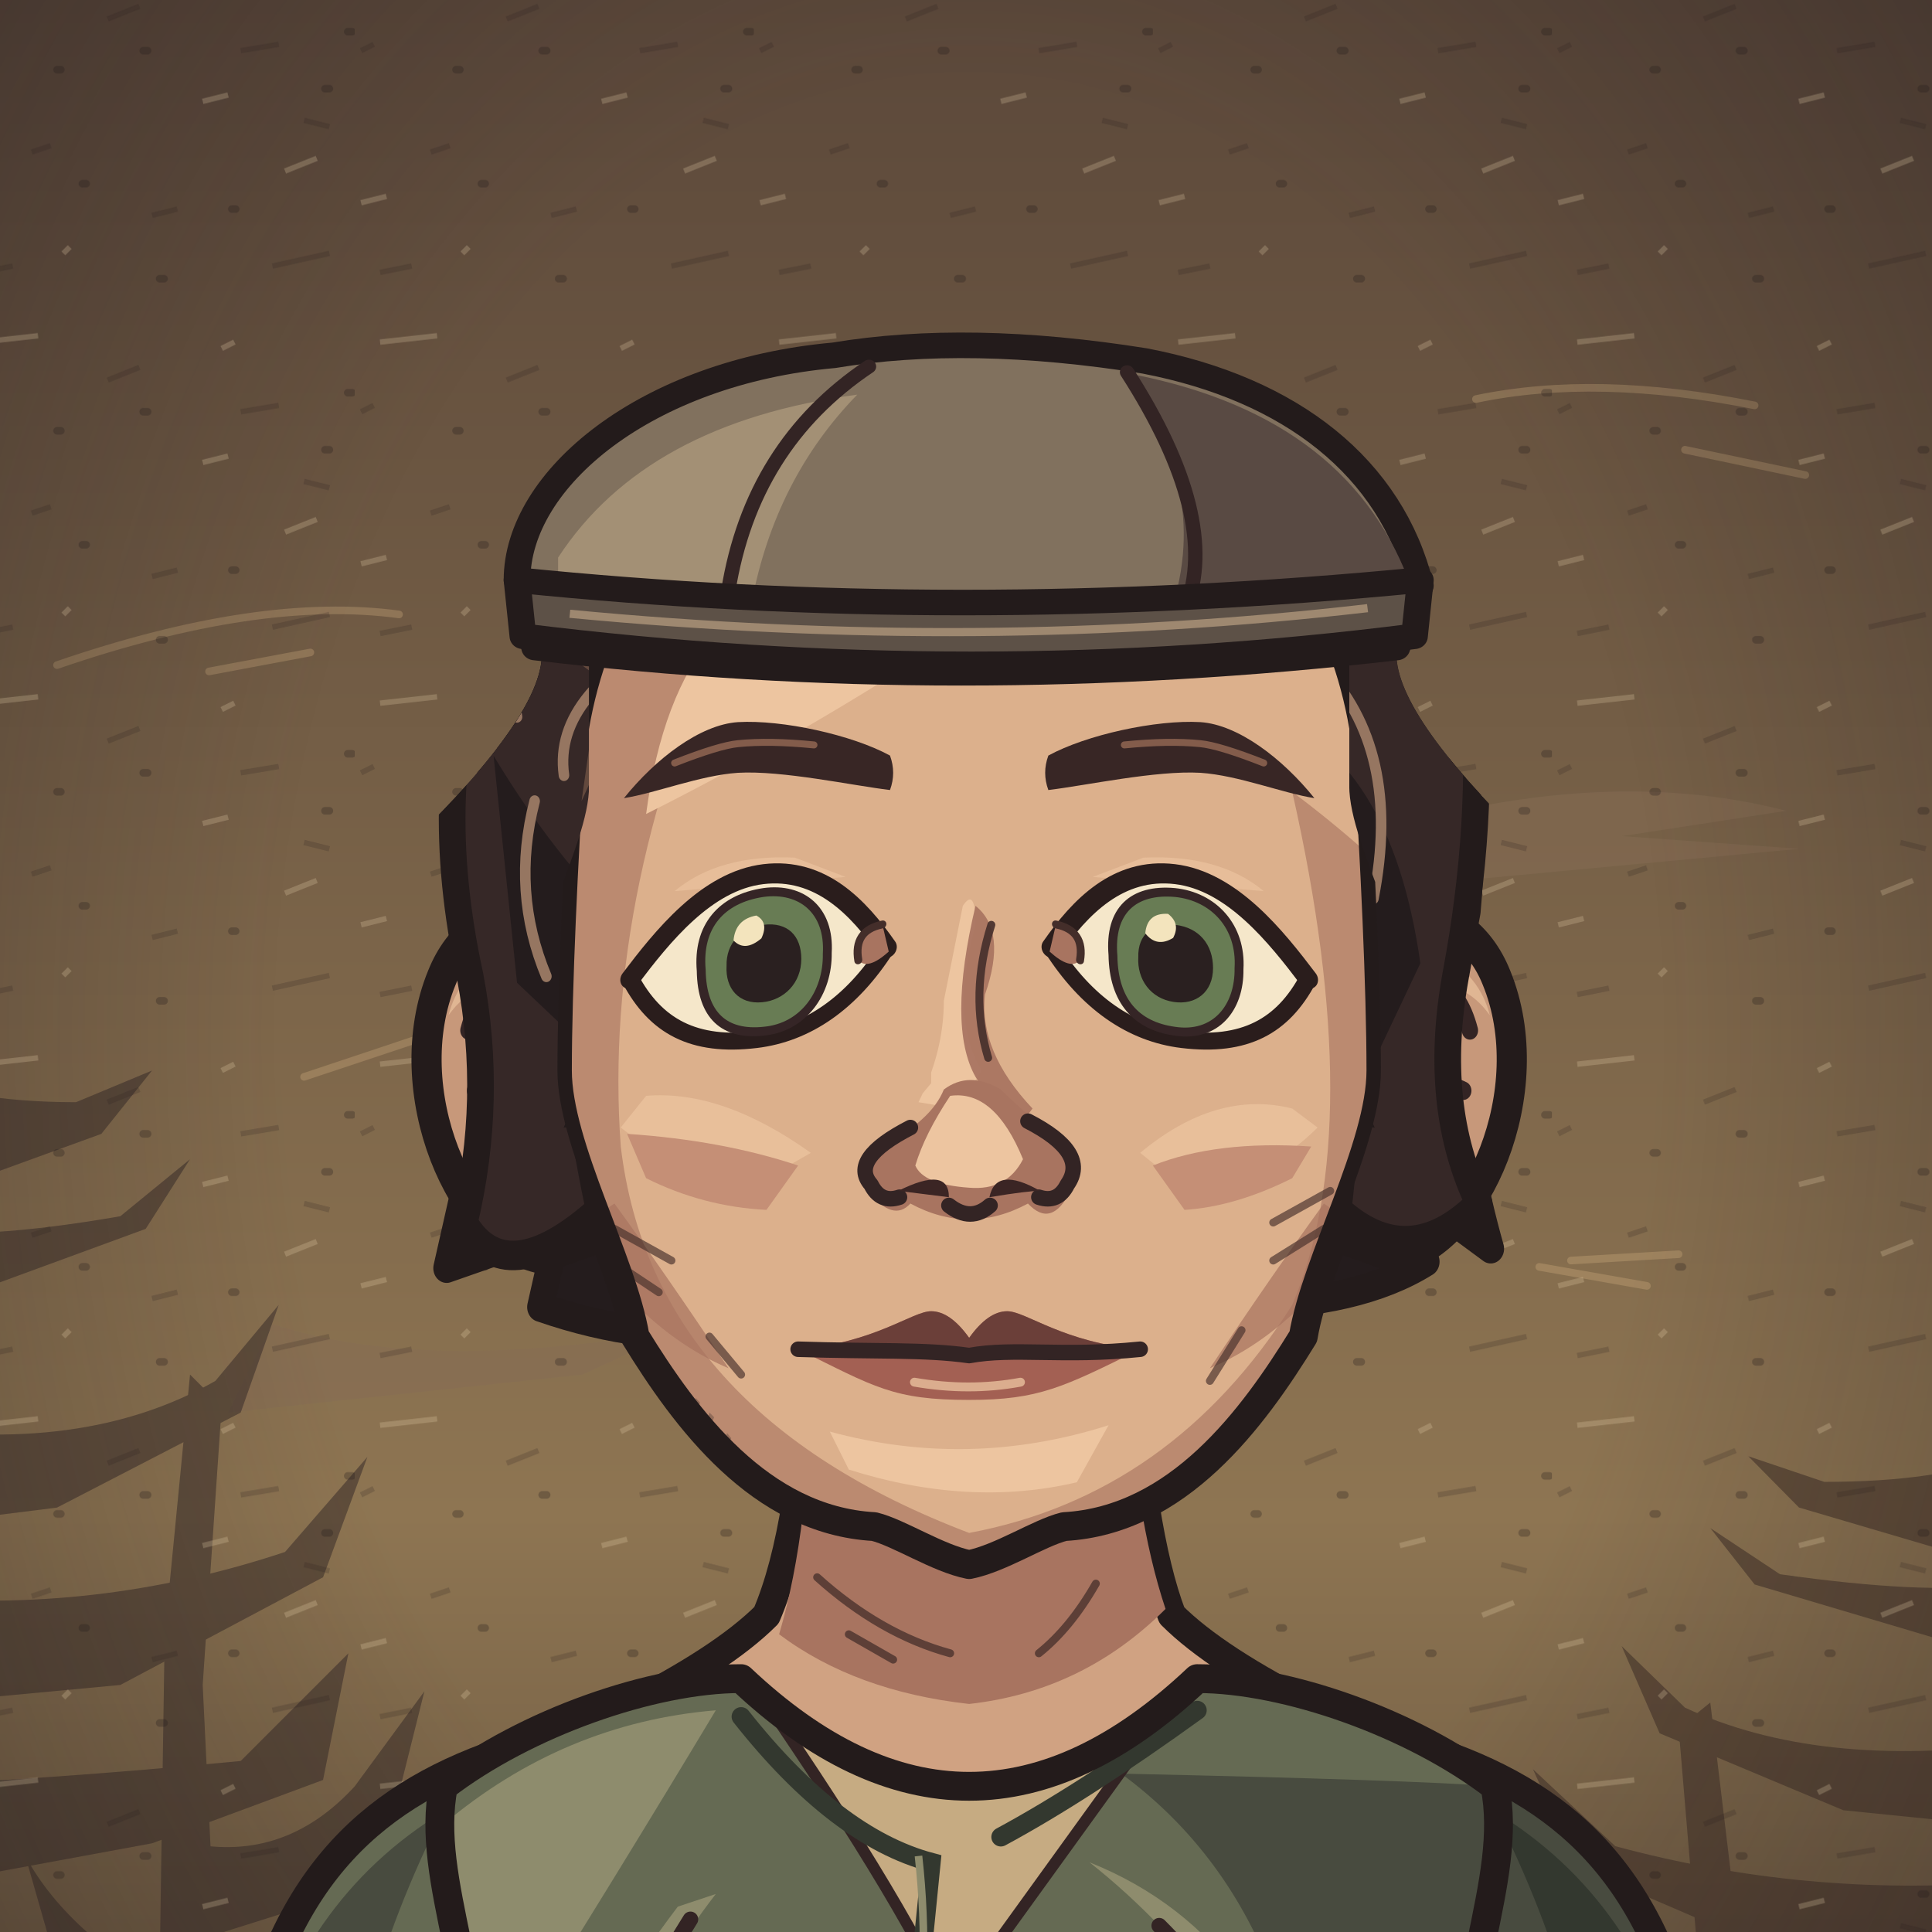
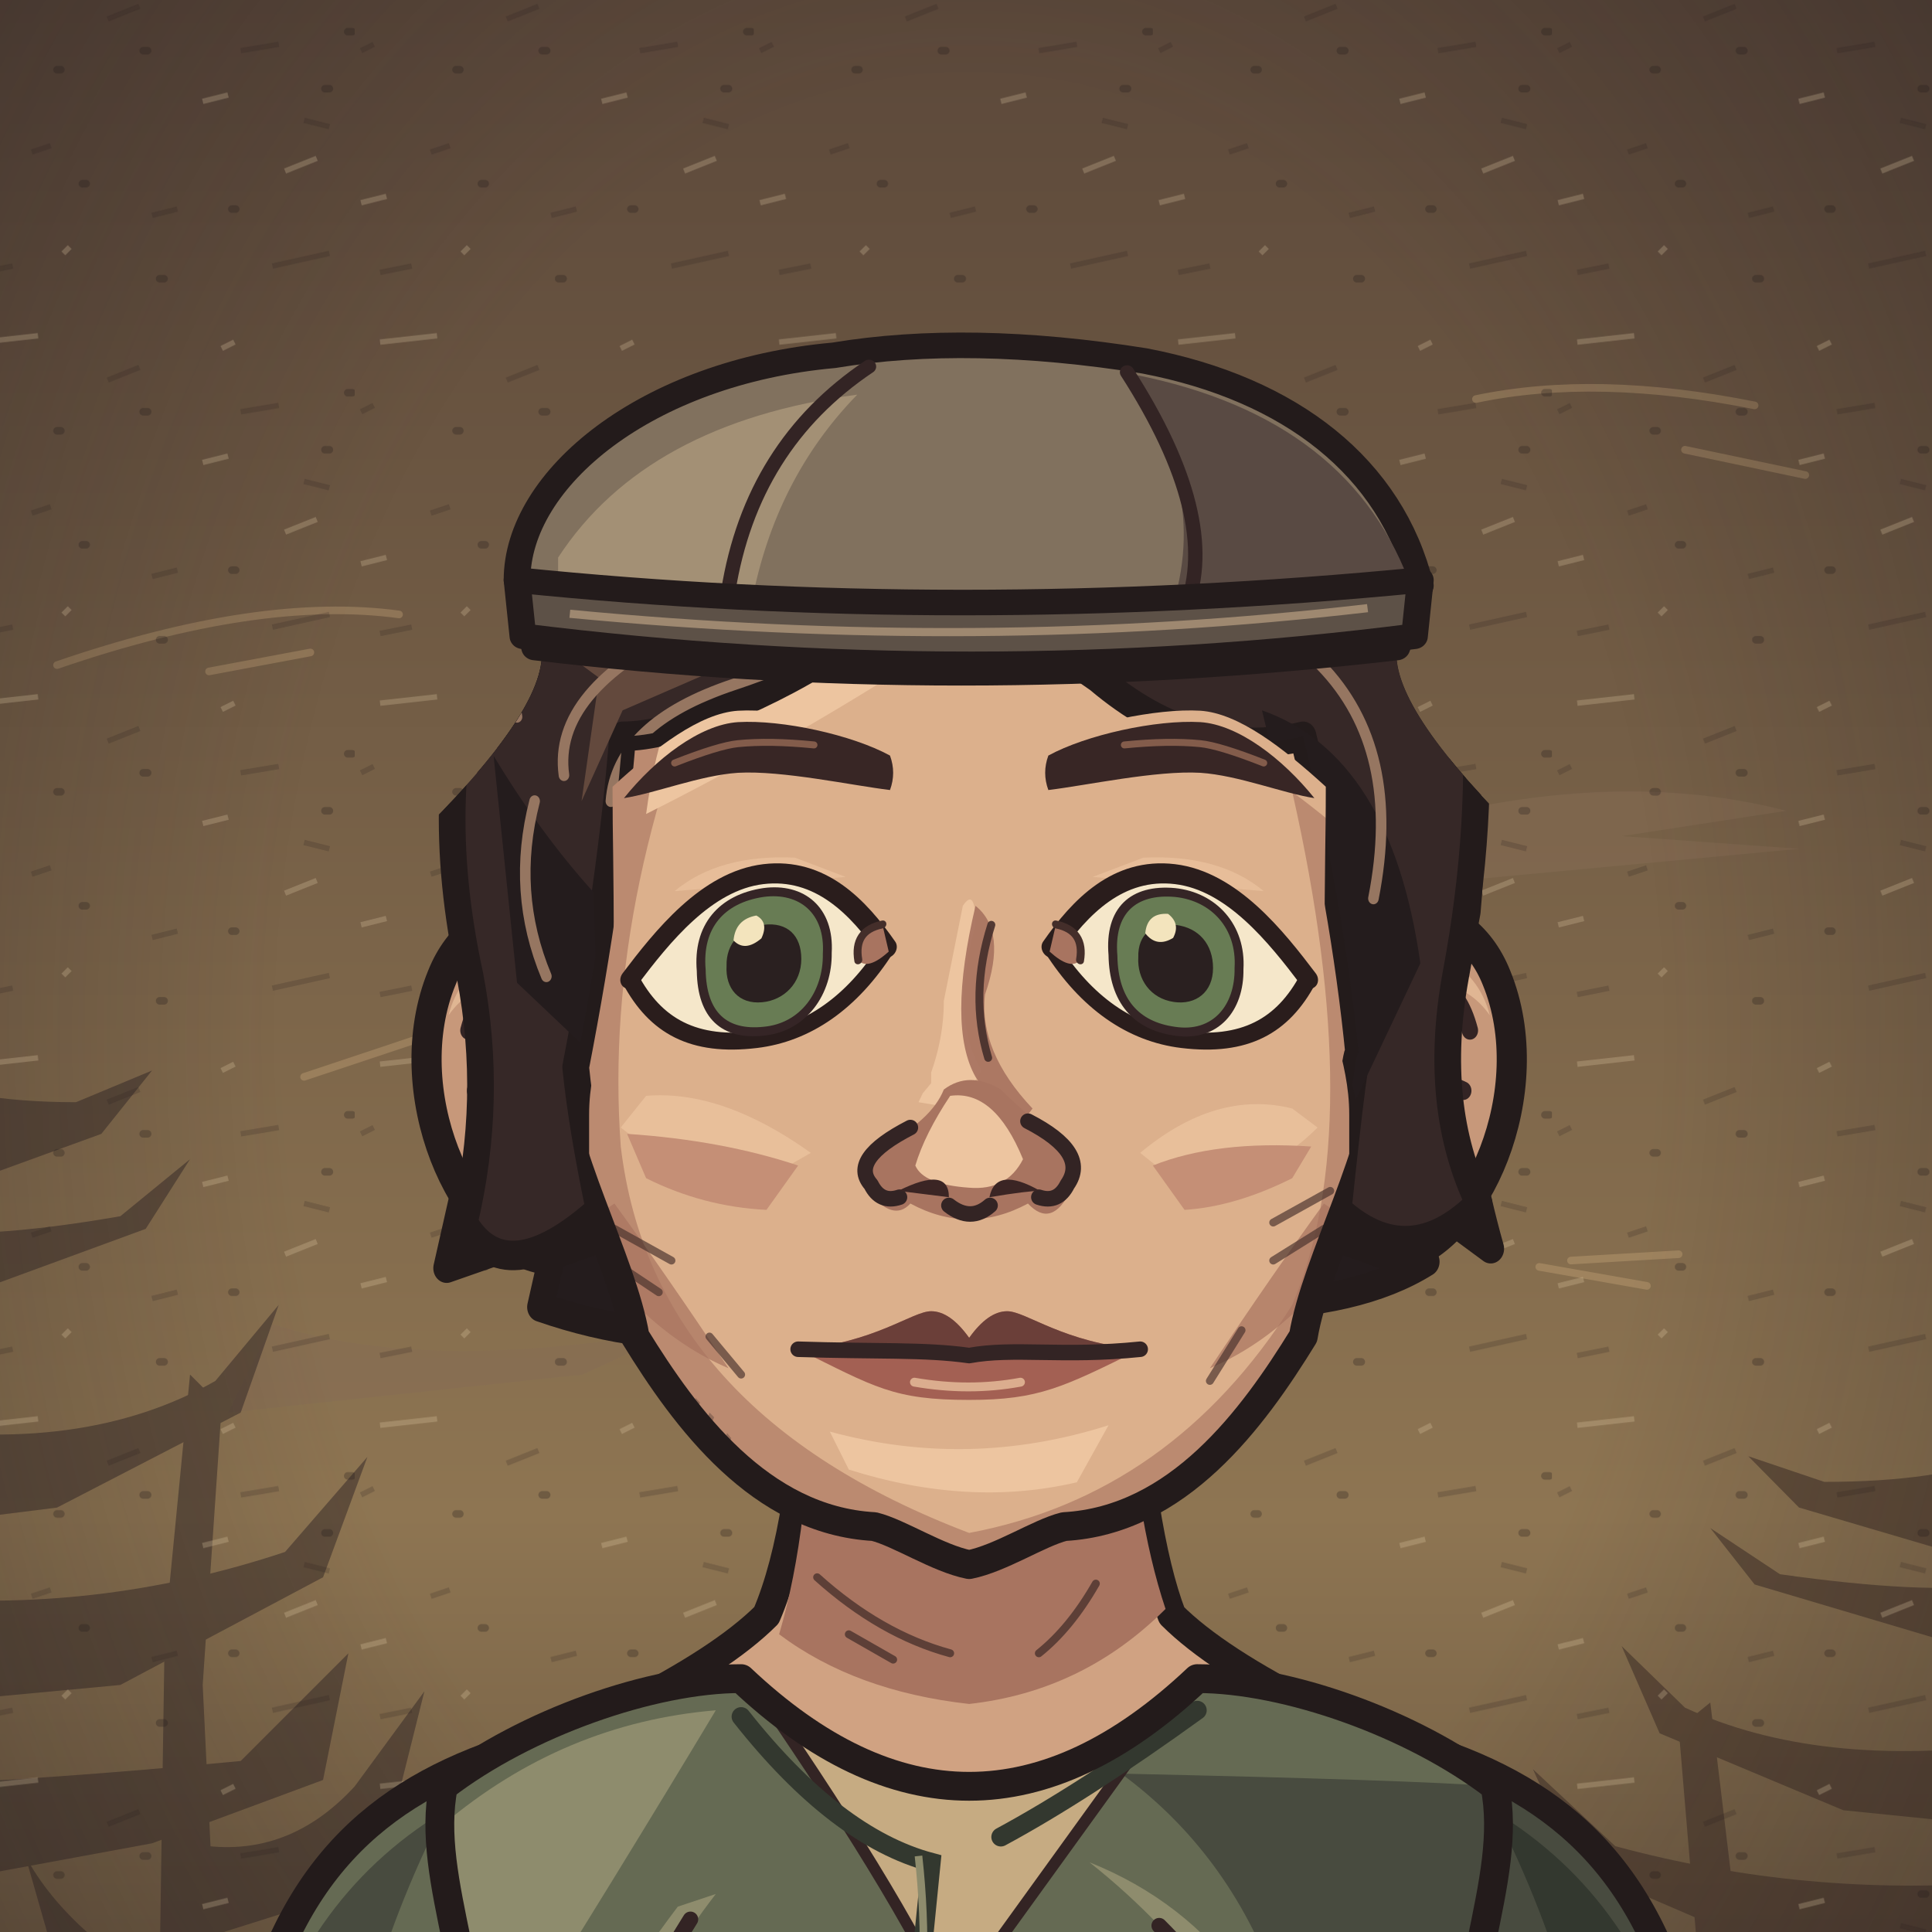
<svg xmlns="http://www.w3.org/2000/svg" xmlns:xlink="http://www.w3.org/1999/xlink" aria-labelledby="title" width="32" height="32" viewBox="7 8 305 305" role="img" data-belt="leather">
  <defs>
    <style>
      .edge {stroke:#231b1b;stroke-width:4.55;stroke-linecap:round;stroke-linejoin:round}
      .seam {fill:none;stroke:#332424;stroke-width:2.45;stroke-linecap:round;stroke-linejoin:round}
      .etch {fill:none;stroke:#442e2a;stroke-width:1.25;stroke-linecap:round}
      .hair-line {fill:none;stroke:#967661;stroke-width:1.45;stroke-linecap:round}
      .white {fill:#f5e7ca;stroke:#2a1d1c;stroke-width:2.65;stroke-linejoin:round}
      .label {fill:#efdfc1;font:600 20px Georgia,serif}
      .muted {fill:#b8aa96;font:13px 'Segoe UI',sans-serif}
      .section {fill:#dcbb8e;font:600 14px 'Segoe UI',sans-serif}
    </style>
    <linearGradient id="umber" x2="0" y2="1" gradientUnits="objectBoundingBox">
      <stop stop-color="#594639" />
      <stop offset=".56" stop-color="#8e7552" />
      <stop offset="1" stop-color="#3c3029" />
    </linearGradient>
    <linearGradient id="ash" x2="0" y2="1" gradientUnits="objectBoundingBox">
      <stop stop-color="#3b423d" />
      <stop offset=".56" stop-color="#7a7d67" />
      <stop offset="1" stop-color="#242b28" />
    </linearGradient>
    <linearGradient id="rose" x2="0" y2="1" gradientUnits="objectBoundingBox">
      <stop stop-color="#51404a" />
      <stop offset=".56" stop-color="#8a6972" />
      <stop offset="1" stop-color="#372c33" />
    </linearGradient>
    <pattern id="paper-grain" width="63" height="57" patternUnits="userSpaceOnUse">
      <path d="M1 16l2-1m21-4 5-2m16 7 6-1M12 32l3-1m16 11 4-1m20-14 4 1M4 51l5-1m41 0 9-2" fill="none" stroke="#231a1b" stroke-width=".85" opacity=".19" />
      <path d="M4 5l9-1m29 2 2-1M1 40l4-1m12 9 1-1m21-23 4-1m9 12 5-2" fill="none" stroke="#f0dbb5" stroke-width=".85" opacity=".23" />
      <path d="M16 19h.6m13-3h.7m28 6h.7m-39 15h.6m23 4h.6m-12 11h.7m29-39h.7" fill="none" stroke="#21191a" stroke-width="1.2" opacity=".28" stroke-linecap="round" />
    </pattern>
    <pattern id="ink-lines" width="7" height="9" patternUnits="userSpaceOnUse" patternTransform="rotate(28)">
      <path d="M1 -2V10m2.8-8 .6 6m1.9-1v5" stroke="#271d1d" stroke-width=".95" fill="none" opacity=".65" />
    </pattern>
    <radialGradient id="vignette" cx=".5" cy=".39" r=".72">
      <stop offset=".47" stop-color="#20191c" stop-opacity="0" />
      <stop offset="1" stop-color="#20191c" stop-opacity=".48" />
    </radialGradient>
    <g id="firs" fill="currentColor">
      <path d="M10 439Q15 379 12 300L9 220 15 146 15 54 19 80 21 147 28 230 25 326 29 439Z" />
      <path d="M17 169Q27 174 45 174L57 169 49 179 27 187 17 185                M18 194Q29 196 52 192L63 183 56 194 26 205 16 207                M15 225Q46 230 67 218L77 206 71 223 42 238 18 241                M17 252Q48 255 78 245L91 230 84 249 52 266 20 269                M14 282Q40 281 71 278L88 261 84 281 57 291 19 298                M19 312Q43 316 69 310L88 299 84 310 58 322 22 325" />
      <path d="M6 312 0 315V284L11 285M0 266 13 270V250L0 249M0 220 15 221 15 206 0 202                M0 180 16 181V167L0 165M0 141 15 150V138L0 133M0 112 17 127V118L0 104" />
      <path d="M64 440Q55 380 58 324L59 258 63 217 68 222 65 266 68 328 76 440Z                M63 291Q78 294 89 282L100 267 96 283 81 301 62 307                M63 323Q80 323 106 304L98 321 68 339                M63 316Q44 306 37 293L41 307 64 329Z" />
    </g>
    <g id="brambles" fill="none" stroke="currentColor" stroke-linecap="round" stroke-linejoin="round">
      <path stroke-width="3.8" d="M9 440Q13 401 21 380T26 333m-8 57Q39 375 43 352m-28 46Q6 377 0 376M41 440Q41 402 63 385m-20 44q26-6 39-30" />
      <path stroke-width="2" d="M23 364l14-13m-12 4-7-15m20 29 17-4m-15-1 1-11m13 49 2-17m2 14 18-5m-34 32q-12-10-17-10" />
    </g>
    <g id="night-scratches" fill="none" stroke="currentColor" stroke-width="1.2" stroke-linecap="round">
      <path d="M16 113q32-11 54-8m-30 9 16-3m184-40q19-4 44 1m-11 7 19 4                M24 335q33-3 68-16m-44 16 26-4m164-9q31 5 60-3m-39 8 38-3                M27 391q22-6 52-5m168 14q28-8 57-8m-40 11 24-4                M55 178l18-6m177 36 17 3m-12-4 17-1" />
    </g>
    <g id="shirt-setting">
      <rect width="320" height="440" fill="url(#umber)" />
      <path d="M50 217q24 8 64 1l-15 7-56 6m176-90q39-13 70-5l-26 4 28 2-64 6" fill="#856c54" opacity=".5" />
      <use xlink:href="#firs" style="color:#342827" opacity=".52" transform="translate(-26 8)" />
      <use xlink:href="#firs" style="color:#413128" opacity=".58" transform="translate(340 101) scale(-1 .81)" />
      <use xlink:href="#night-scratches" style="color:#dfbb87" opacity=".28" />
      <use xlink:href="#brambles" style="color:#291f22" opacity=".71" />
      <rect width="320" height="440" fill="url(#vignette)" />
      <rect width="320" height="440" fill="url(#paper-grain)" />
    </g>
    <g id="armor-setting">
      <rect width="320" height="440" fill="url(#ash)" />
      <path d="M42 173q49-4 68 3l-43 6 25 3-49 4m151 35q47 10 104-6l-26 14-62 8Z" fill="#707764" opacity=".48" />
      <use xlink:href="#firs" style="color:#27312c" opacity=".64" transform="translate(-36 30)" />
      <use xlink:href="#firs" style="color:#303833" opacity=".75" transform="translate(324 45) scale(-.86 1.03)" />
      <use xlink:href="#brambles" style="color:#252a27" opacity=".62" transform="translate(319 10) scale(-1 1)" />
      <use xlink:href="#night-scratches" style="color:#d8d8a9" opacity=".28" transform="translate(-2 21)" />
      <rect width="320" height="440" fill="url(#vignette)" />
      <rect width="320" height="440" fill="url(#paper-grain)" />
    </g>
    <g id="woman-setting">
      <rect width="320" height="440" fill="url(#rose)" />
      <path d="M44 235q40-4 76-1l-20 6-36 2 19 3-44 5m183-50q35 3 60-3l-24 9-31 2" fill="#775d65" opacity=".6" />
      <use xlink:href="#firs" style="color:#3b2b34" opacity=".58" transform="translate(-20 84) scale(.86 .91)" />
      <use xlink:href="#firs" style="color:#3d2e39" opacity=".68" transform="translate(327 54) scale(-.85 .98)" />
      <path d="M300 440q-2-82-6-173l-9-103 7-35 12 42 9 98 7 171Z                M294 195q-10-18-25-24l-15-1 13-4 11 2 18 15                M285 162q-13-22-34-27l-7 4 7-11 17 4 20 17                M303 242q-18-23-36-27l-13 3 15-9 11 2 21 15" fill="#3a2b33" opacity=".64" />
      <use xlink:href="#brambles" style="color:#2d2229" opacity=".8" transform="translate(12 6)" />
      <use xlink:href="#night-scratches" style="color:#e1b8a8" opacity=".28" transform="translate(0 7)" />
      <rect width="320" height="440" fill="url(#vignette)" />
      <rect width="320" height="440" fill="url(#paper-grain)" />
    </g>
    <pattern id="mail-rings" width="14" height="13" patternUnits="userSpaceOnUse" patternTransform="rotate(-7)">
      <path d="M-1 2q3-3 6 0 1 3-2 5Q0 8-1 5M6 2q3-3 6 0 1 3-2 5Q7 8 6 5M3 8q3-3 6 0 1 3-2 5-3 1-4-2M10 8q3-3 6 0" fill="none" stroke="#2d2c28" stroke-width="1.6" stroke-linecap="round" />
      <path d="M-.5 4q1.5-2 3-1m5 1q1.4-2 3-1M4 10q1.5-2 3-1m4 1q1.4-2 3-1" fill="none" stroke="#9a9b87" stroke-width="1.12" opacity=".78" stroke-linecap="round" />
    </pattern>
    <pattern id="armor-plates" width="47" height="24" patternUnits="userSpaceOnUse" patternTransform="translate(4 4) rotate(2)">
      <path d="M1 0l21 .7 1 18-3 3-17-1-1-4Zm24 1 19-1 2 15-3 7-19-2Z" fill="#85867a" stroke="#352e2a" stroke-width="1.75" stroke-linejoin="round" />
      <path d="M2 2l18 .2-.2 4L5 7 4 17Zm24 0 16-1 1 4-14 2-3 10Z" fill="#a9a58d" />
      <path d="M19 4l4 14-3 3-16-1 13-4Zm22 2 4 10-2 5-17-1 13-4Z" fill="#62655f" />
      <path d="M7 7l1-.5m6 12 3-2m16-7 5-1m-7 5 4-2" fill="none" stroke="#d0c0a0" stroke-width=".9" opacity=".76" />
      <path d="M6 12q2-2 2.7 1-1 2.2-2.7.5Zm12 1q1.8-2 2.4.6-1 2.6-2.5.8Zm11 1q1-2.2 2.8-1-.2 2.9-2.8 2.1Zm12-2q2.2-1.4 2.3.8-1 2.3-2.3.5Z" fill="#3c342d" />
    </pattern>
    <clipPath id="portrait-frame">
      <rect width="320" height="440" />
    </clipPath>
    <clipPath id="headgear-hair-back-reveal">
      <path d="M92.368 109.5H227.632Q225.632 118.5 245.632 138.5L320 215V440H0V215L74.368 138.5Q94.368 118.5 92.368 109.5Z" />
    </clipPath>
    <clipPath id="wardrobe-torso-mask">
      <path d="M124 273 C110 273 90 280 77 290 C74 305 84 322 82 346 C80 370 91 386 90 400 C89 415 81 431 76 445 H244 C239 431 231 415 230 400 C229 386 240 370 238 346 C236 322 246 305 243 290 C230 280 210 273 196 273 Q160 307 124 273Z" />
    </clipPath>
    <clipPath id="wardrobe-sleeve-mask">
      <path d="M88 284 C66 291 52 304 46 332 C36 362 35 415 48 445 H87 Q111 406 106 336Z" />
    </clipPath>
    <clipPath id="face-shape-clip">
      <path d="M 160 73 C 191 73 219 90 223 128 C 224 143 225 164 225 177 C 225 189 214.75 207 212.75 219 C 204.75 232 193 248 175 249 C 171 250 165 254 160 255 C 155 254 149 250 145 249 C 127 248 115.25 232 107.25 219 C 105.25 207 95 189 95 177 C 95 164 96 143 97 128 C 101 90 129 73 160 73 Z" />
    </clipPath>
    <clipPath id="face-features-eye-left">
      <path d="M-21 0 C-16 -6 -9 -14 0 -14 C9 -14 15 -7 19.5 0 C14 8 7 12 -1 12 C-11 12 -17 8 -21 0Z" />
    </clipPath>
    <clipPath id="face-features-eye-right">
      <path d="M-21 0 C-16 -6 -9 -14 0 -14 C9 -14 15 -7 19.5 0 C14 8 7 12 -1 12 C-11 12 -17 8 -21 0Z" />
    </clipPath>
    <clipPath id="face-features-nose-bridge">
      <path d="M154 144H167V179L172 185V187H149V185L154 179Z" />
    </clipPath>
    <clipPath id="headgear-hair-front-reveal">
      <path d="M92.368 109.5H227.632Q225.632 118.5 245.632 138.5L320 215V440H0V215L74.368 138.5Q94.368 118.5 92.368 109.5Z" />
    </clipPath>
-     <clipPath id="headgear-hair-face">
-       <path d="M25 0H100V164Q100 178 96 186Q160 177 224 186Q220 178 220 164V0H295V337H25Z" />
-     </clipPath>
    <mask id="hair-face-opening" maskUnits="userSpaceOnUse" x="0" y="0" width="320" height="440">
      <rect fill="white" x="0" y="0" width="320" height="440" />
      <g clip-path="url(#face-shape-clip)">
-         <path d="M220 132C220 117 197 107 160 107S100 117 100 132C100 142 89 158 89 176V300H231V176C231 158 220 142 220 132Z" fill="black" />
+         <path d="M103.7 132.2C110.5 125.98 117.5 120.6 123.5 120.2C130.5 119.8 141.5 122.2 149 125.48Q160 133.48 171 125.48C178.5 122.2 189.5 119.8 196.5 120.2C202.5 120.6 209.5 125.98 216.3 132.2C216.3 141.2 216.1 143 216.1 160C216.1 169 220 175 220 184V300H100V184C100 175 103.9 169 103.9 160C103.9 143 103.7 141.2 103.7 132.2Z" fill="black" />
      </g>
    </mask>
    <clipPath id="hair-crown-clip">
      <path d="M97 198q-16 13-23 2 5-19 1-38-7-29 2-52 9-36 38-49 25-14 48-9 28-6 54 12 28 18 29 53 2 21-3 45-4 20 4 35-12 11-24 1Q226 172 226.5 174Q224 151 217 125Q199 129 182 116Q166 106 155 98Q142 112 118 121Q108 125 101 125Q99 148 93 176Q94 185 97 198Z" />
    </clipPath>
  </defs>
  <g clip-path="url(#portrait-frame)">
    <use xlink:href="#shirt-setting" />
    <g id="hair-back">
      <g clip-path="url(#headgear-hair-back-reveal)">
        <g transform="matrix(0.926 0 0 1.024 11.765 -3.765)">
          <path d="M104 96q-25 16-27 45-7 21 0 42l-6 24 19-6-3 12q35 11 69-6 59 12 82-1l-4-12 15 10q-9-29-4-52 4-39-23-58Z" fill="#241c1d" class="edge" />
        </g>
      </g>
    </g>
    <g data-part="neck">
      <g id="face-shape-neck">
        <path d="M 135 219 Q 134 249 128 263 Q 121 270 105 278 L 122 301 198 301 215 278 Q 199 270 192 263 Q 187 250 185 219 Z" fill="#d0a282" class="edge" />
        <path d="M 135 224 185 224 Q 186 247 191 262 Q 178 275 160 277 Q 142 275 130 266 Q 135 249 135 224 Z" fill="#a87460" />
        <path d="M 136 257 q 10 9 21 12 m -16 -3 7 4 m 32 -12 q -4 7 -9 11" class="etch" opacity=".75" />
      </g>
    </g>
    <g id="wardrobe-outfit-nw_nov_svita" data-outfit="nw_nov_svita">
      <path d="M88 284 C66 291 52 304 46 332 C36 362 35 415 48 445 H87 Q111 406 106 336Z" fill="#656a53" class="edge" />
      <g data-part="sleeve-left" clip-path="url(#wardrobe-sleeve-mask)">
        <path d="M47 337 Q54 308 77 294 Q61 326 62 351 L51 373 Q51 421 62 444 H48 Q33 397 47 337Z" fill="#484b3f" />
        <path d="M46 354 Q57 326 66 315 Q57 342 60 359 L43 383Z" fill="url(#ink-lines)" opacity=".44" />
        <path d="M51 376 q10 -11 20 -14 m-18 27 16 -10 M50 414 q4 11 13 21" class="seam" />
        <path d="M52 354 l9 -17 m-9 24 9 -14 m-6 61 10 13" class="etch" />
        <path d="M36 427 Q61 421 84 430 M36 433 Q63 427 86 436" fill="none" stroke="#33382f" stroke-width="1.5" />
      </g>
      <g transform="translate(320 0) scale(-1 1)">
        <path d="M88 284 C66 291 52 304 46 332 C36 362 35 415 48 445 H87 Q111 406 106 336Z" fill="#484b3f" class="edge" />
        <g data-part="sleeve-right" clip-path="url(#wardrobe-sleeve-mask)">
          <path d="M47 337 Q54 308 77 294 Q61 326 62 351 L51 373 Q51 421 62 444 H48 Q33 397 47 337Z" fill="#33382f" />
          <path d="M46 354 Q57 326 66 315 Q57 342 60 359 L43 383Z" fill="url(#ink-lines)" opacity=".44" />
          <path d="M51 376 q10 -11 20 -14 m-18 27 16 -10 M50 414 q4 11 13 21" class="seam" />
          <path d="M52 354 l9 -17 m-9 24 9 -14 m-6 61 10 13" class="etch" />
          <path d="M36 427 Q61 421 84 430 M36 433 Q63 427 86 436" fill="none" stroke="#33382f" stroke-width="1.5" />
        </g>
      </g>
      <path d="M124 273 C110 273 90 280 77 290 C74 305 84 322 82 346 C80 370 91 386 90 400 C89 415 81 431 76 445 H244 C239 431 231 415 230 400 C229 386 240 370 238 346 C236 322 246 305 243 290 C230 280 210 273 196 273 Q160 307 124 273Z" fill="#656a53" />
      <g data-part="torso" clip-path="url(#wardrobe-torso-mask)">
        <path d="M77 296 Q96 280 120 278 Q105 303 85 335Z" fill="#8e8c6d" />
        <path d="M184 288 Q230 289 243 290 L260 444 H217 Q226 405 214 371 Q218 313 184 288Z" fill="#484b3f" />
        <path d="M78 344 Q88 359 84 381 L69 402 L61 359Z" fill="#484b3f" />
        <path d="M207 371 Q223 390 235 386 L234 416 L220 412Z" fill="url(#ink-lines)" opacity=".42" />
        <path d="M120 307 Q103 329 95 361 Q89 342 114 309Z M179 302 Q209 314 216 353 Q203 321 179 302Z" fill="#8e8c6d" />
        <path d="M133 409 Q124 426 123 444 H113 Q119 423 133 409Z M174 412 Q184 426 192 445 H177Z" fill="#8e8c6d" />
        <path d="M116 311 Q101 335 92 360 M190 312 Q207 329 228 367 M150 338 q-3 22 3 42 m11 -31 6 35 M129 421 l-7 24 m60 -28 8 27" class="seam" />
        <path d="M98 369 l-7 16 m12 -12 -6 12 M225 355 l6 19 m-11 -12 5 15 M143 367 l2 14 m65 44 4 13" class="etch" />
        <path d="M124 271 Q160 295 196 271 L157 325 Q149 307 124 271 Z" fill="#c6ab82" stroke="#332424" stroke-width="1.8" stroke-linejoin="round" />
        <path d="M124 279 Q139 298 154 302 L151 332 Q152 359 158 396 Q161 428 154 448 M196 278 Q178 291 165 298" fill="none" stroke="#33382f" stroke-width="3" stroke-linecap="round" />
        <path d="M152 301 Q154 319 151 336 Q151 355 156 386 Q162 418 152 447" fill="none" stroke="#8e8c6d" stroke-width="1.2" />
        <path d="M148 323 Q119 336 113 369 L104 407 Q123 380 129 355 L148 342 Z" fill="#484b3f" opacity=".63" />
        <path d="M145 318 q7 -6 14 -3 l4 3 -4 2z" fill="#b69a71" stroke="#332424" stroke-width="1.8" />
        <path d="M149 318 q4 -3 9 -2" class="etch" />
        <path d="M144 343 q7 -6 14 -3 l4 3 -4 2z" fill="#b69a71" stroke="#332424" stroke-width="1.8" />
        <path d="M148 343 q4 -3 9 -2" class="etch" />
        <path d="M146 368 q7 -6 14 -3 l4 3 -4 2z" fill="#b69a71" stroke="#332424" stroke-width="1.8" />
        <path d="M150 368 q4 -3 9 -2" class="etch" />
      </g>
      <path d="M124 273 C110 273 90 280 77 290 C74 305 84 322 82 346 C80 370 91 386 90 400 C89 415 81 431 76 445 H244 C239 431 231 415 230 400 C229 386 240 370 238 346 C236 322 246 305 243 290 C230 280 210 273 196 273 Q160 307 124 273Z" fill="none" class="edge" />
    </g>
    <g data-part="waist-accessories">
      <g data-part="belt" data-style="leather" clip-path="url(#wardrobe-torso-mask)" data-material-slot="belt">
        <path d="M82 398Q160 412 238 398" fill="none" stroke="#382721" stroke-width="13.1" stroke-linecap="round" stroke-linejoin="round" data-material-surface="fixed" />
        <path d="M82 398Q160 412 238 398" fill="none" stroke="#79523b" stroke-width="10.1" stroke-linecap="round" stroke-linejoin="round" data-material-surface="base" />
        <path d="M84 395.2Q160 409.2 236 395.2" fill="none" stroke="#a37955" stroke-width="1.65" stroke-linecap="round" stroke-linejoin="round" data-material-surface="light" />
        <path d="M83 401.3Q160 415.3 237 401.3" fill="none" stroke="#5e3c2e" stroke-width="1.15" stroke-linecap="round" stroke-linejoin="round" data-material-surface="shade" />
        <path d="M160 400Q174 400 183 399l5 4-5 5-23 2Z" fill="#966746" stroke="#382721" stroke-width="1.25" stroke-linecap="round" stroke-linejoin="round" data-material-surface="base" />
        <path d="M167 402l15-1" fill="none" stroke="#ba8c61" stroke-width="1.05" stroke-linecap="round" stroke-linejoin="round" data-material-surface="light" />
        <ellipse cx="170" cy="405" rx="0.85" ry="1.05" fill="#382721" data-material-surface="fixed" />
        <ellipse cx="175" cy="404.8" rx="0.85" ry="1.05" fill="#382721" data-material-surface="fixed" />
        <ellipse cx="180" cy="404.5" rx="0.85" ry="1.05" fill="#382721" data-material-surface="fixed" />
        <g transform="translate(156 405) scale(1)">
          <path d="M-7 -5Q-1 -6 4 -5Q9 -2 7 3Q4 7 -7 6Z" fill="#795637" stroke="#382721" stroke-width="1.65" stroke-linecap="round" stroke-linejoin="round" data-material-surface="fixed" />
          <path d="M-6 -4Q0 -5 4 -4Q8 -1 6 3Q3 5 -6 5Z" fill="none" stroke="#ac8655" stroke-width="2.2" stroke-linecap="round" stroke-linejoin="round" data-material-surface="fixed" />
          <path d="M-4 -5Q2 -5 5 -3M5 4l-4 1" fill="none" stroke="#ddbd80" stroke-width="0.85" stroke-linecap="round" stroke-linejoin="round" data-material-surface="fixed" />
          <path d="M-8 0q7 -1 13 1" fill="none" stroke="#382721" stroke-width="2.55" stroke-linecap="round" stroke-linejoin="round" data-material-surface="fixed" />
          <path d="M-8 -.35q7 -.8 13 1" fill="none" stroke="#c9a76d" stroke-width="1.15" stroke-linecap="round" stroke-linejoin="round" data-material-surface="fixed" />
        </g>
      </g>
      <g data-part="belt-pouch" data-style="drawstring" data-material-slot="belt_pouch" transform="translate(130.6 404)">
        <path d="M-3 0h6l1 15h-7Z" fill="#88604a" stroke="#382721" stroke-width="1.35" stroke-linecap="round" stroke-linejoin="round" data-material-surface="shade" />
        <path d="M-9 13Q-5 15-2 12q3 3 6 0l5 2-3 7q6 4 8 12q2 10-6 13-11 5-20-2-6-6-2-14 1-5 8-9Z" fill="#98735b" stroke="#382721" stroke-width="1.75" stroke-linecap="round" stroke-linejoin="round" data-material-surface="base" />
        <path d="M3 24q11 4 11 13-1 8-10 10-7 1-12-2 10 0 12-7q2-7-1-14Z" fill="#77543e" data-material-surface="shade" />
        <path d="M-6 25q-7 5-7 11t4 8q-2-4-1-8t4-11Z" fill="#bf9674" data-material-surface="light" />
        <path d="M-4 23q-4 8-3 15m9-15q4 8 1 15m-3-24v4m4-4 1 4m-11-3 1 3" fill="none" stroke="#624332" stroke-width="0.95" stroke-linecap="round" stroke-linejoin="round" data-material-surface="shade" />
        <path d="M-8 20q9 3 16-1m-16 2q9 3 17-1m-5 3q10 1 8 9m-8-10q9 4 13 5" fill="none" stroke="#382721" stroke-width="1.5" stroke-linecap="round" stroke-linejoin="round" data-material-surface="fixed" />
        <path d="M-6 20q7 2 13-.5m0 3 7 4" fill="none" stroke="#d3ab7e" stroke-width="0.8" stroke-linecap="round" stroke-linejoin="round" data-material-surface="fixed" />
      </g>
    </g>
    <g id="face-shape">
      <g id="face-shape-ears">
        <g transform="translate(105 179) scale(-1.046 1.19)">
          <path d="M -4 -15 C 7 -26 22 -25 27 -14 C 34 1 24 21 12 23 L -4 18 Z" fill="#c7987a" class="edge" />
          <path d="M 7 -15 C 16 -20 24 -16 26 -9 C 22 -14 16 -14 13 -11 L 10 -1 Z" fill="#edc5a0" opacity=".66" />
          <path d="M 23 -7 Q 20 -17 10 -11 L 7 2 M 22 1 Q 15 -2 11 6" class="seam" />
        </g>
        <g transform="translate(215 179) scale(1.046 1.19)">
          <path d="M -4 -15 C 7 -26 22 -25 27 -14 C 34 1 24 21 12 23 L -4 18 Z" fill="#c7987a" class="edge" />
          <path d="M 7 -15 C 16 -20 24 -16 26 -9 C 22 -14 16 -14 13 -11 L 10 -1 Z" fill="#edc5a0" opacity=".66" />
          <path d="M 23 -7 Q 20 -17 10 -11 L 7 2 M 22 1 Q 15 -2 11 6" class="seam" />
        </g>
      </g>
      <path d="M 160 73 C 191 73 219 90 223 128 C 224 143 225 164 225 177 C 225 189 214.75 207 212.75 219 C 204.75 232 193 248 175 249 C 171 250 165 254 160 255 C 155 254 149 250 145 249 C 127 248 115.25 232 107.25 219 C 105.25 207 95 189 95 177 C 95 164 96 143 97 128 C 101 90 129 73 160 73 Z" fill="#dcb08c" />
      <g clip-path="url(#face-shape-clip)">
        <path d="M 70 141 Q 104 91 123 103 Q 102 148 105 189 Q 110 231 160 250 Q 192 244 211 214 Q 223 186 211 133 Q 235 151 250 174 L 250 265 70 265 Z" fill="#bb8a70" />
        <path d="M 109 136.5 Q 114 99 142 98 Q 173 89 195 107 Q 174 98 152 112 Q 130 126 109 136.5 Z" fill="#edc5a0" />
        <g transform="translate(160 0) scale(-1 1)">
          <path d="M 25 190 Q 39 180 51 181 L 55 186 Q 45 194 32 194 Z" fill="#edc5a0" opacity=".72" />
          <path d="M 27 192 Q 39 188 54 187 L 51 194 Q 42 198.5 32 199 Z" fill="#c58f76" />
          <path d="M 56 198 Q 48 209 38 224 Q 52 218 62 202 Z" fill="#a87460" opacity=".73" />
        </g>
        <g transform="translate(160 0) scale(1 1)">
          <path d="M 27 190 Q 39 180 51 183 L 55 186 Q 45 196 32 194 Z" fill="#edc5a0" opacity=".72" />
          <path d="M 29 192 Q 39 188 54 189 L 51 194 Q 42 198.5 34 199 Z" fill="#c58f76" />
          <path d="M 56 198 Q 48 209 38 224 Q 52 218 62 202 Z" fill="#a87460" opacity=".73" />
        </g>
        <path d="M 92 183 Q 99 211 120 232 L 132 247 119 248 Q 98 234 85 212 Z M 229 184 Q 224 217 203 241 L 193 250 209 247 Q 230 233 240 211 Z" fill="url(#ink-lines)" opacity=".42" />
        <path d="M 138 234 Q 160 240 182 233 L 177 242 Q 160 246 141 240 Z" fill="#edc5a0" />
        <path d="M 104 202 l 9 5 m -8 1 6 4 m 97 -11 9 -5 m -9 11 8 -5 m -97 17 5 6 m 74 1 5 -8" class="etch" opacity=".65" />
      </g>
      <path d="M 160 73 C 191 73 219 90 223 128 C 224 143 225 164 225 177 C 225 189 214.75 207 212.75 219 C 204.75 232 193 248 175 249 C 171 250 165 254 160 255 C 155 254 149 250 145 249 C 127 248 115.25 232 107.25 219 C 105.25 207 95 189 95 177 C 95 164 96 143 97 128 C 101 90 129 73 160 73 Z" fill="none" class="edge" />
    </g>
    <g clip-path="url(#face-shape-clip)">
      <g data-part="eyes">
        <g transform="matrix(1 -0.12 0 1 127.5 160)">
          <path d="M-14 -13 Q-7 -18 5 -16 L13 -12" fill="#edc5a0" opacity=".65" />
          <path d="M-21 0 C-16 -6 -9 -14 0 -14 C9 -14 15 -7 19.5 0 C14 8 7 12 -1 12 C-11 12 -17 8 -21 0Z" class="white" />
          <g clip-path="url(#face-features-eye-left)">
            <g transform="translate(0 0) scale(1 1)">
              <path d="M-9.8 0 C-10.4 -7 -6.6 -10.9 0 -11.1 C6.1 -11.2 10.5 -7 10.1 -.3 C10.2 5.9 6.4 11 0 10.8 C-6.1 10.7 -9.7 7.2 -9.8 0Z" fill="#687c54" stroke="#352526" stroke-width="1.4" />
              <path d="M-5.8 -.2C-5.9-3.8-3.5-6 .1-6 3.8-6 6-3.6 6 .1 6 3.9 3.3 6.3-.2 6.2-3.9 6.1-6 3.3-5.8-.2Z" fill="#2a2020" />
              <path d="M-4.7-4.1Q-4.4-7.4-1.1-7.6 .9-6.3-.3-3.9-2.9-2-4.7-4.1Z" fill="#f3e4bd" />
            </g>
          </g>
          <path d="M-21 0 C-16 -6 -9 -14 0 -14 C9 -14 15 -7 19.5 0" fill="none" stroke="#2a1d1c" stroke-width="3.15" stroke-linecap="round" />
          <path d="M18.8 -3.8 Q14.2 -3.4 15 1.4 Q16.5 3.2 19.8 .6Z" fill="#a87460" />
          <path d="M18.8 -3.8 Q14.2 -3.4 15 1.4" class="etch" />
        </g>
        <g transform="matrix(-1 -0.12 0 1 192.5 160)">
          <path d="M-14 -13 Q-7 -18 5 -16 L13 -12" fill="#edc5a0" opacity=".65" />
          <path d="M-21 0 C-16 -6 -9 -14 0 -14 C9 -14 15 -7 19.5 0 C14 8 7 12 -1 12 C-11 12 -17 8 -21 0Z" class="white" />
          <g clip-path="url(#face-features-eye-right)">
            <g transform="translate(0 0) scale(-1 1)">
              <path d="M-9.8 0 C-10.4 -7 -6.6 -10.9 0 -11.1 C6.1 -11.2 10.5 -7 10.1 -.3 C10.2 5.9 6.4 11 0 10.8 C-6.1 10.7 -9.7 7.2 -9.8 0Z" fill="#687c54" stroke="#352526" stroke-width="1.4" />
              <path d="M-5.8 -.2C-5.9-3.8-3.5-6 .1-6 3.8-6 6-3.6 6 .1 6 3.9 3.3 6.3-.2 6.2-3.9 6.1-6 3.3-5.8-.2Z" fill="#2a2020" />
              <path d="M-4.7-4.1Q-4.4-7.4-1.1-7.6 .9-6.3-.3-3.9-2.9-2-4.7-4.1Z" fill="#f3e4bd" />
            </g>
          </g>
          <path d="M-21 0 C-16 -6 -9 -14 0 -14 C9 -14 15 -7 19.5 0" fill="none" stroke="#2a1d1c" stroke-width="3.15" stroke-linecap="round" />
          <path d="M18.8 -3.8 Q14.2 -3.4 15 1.4 Q16.5 3.2 19.8 .6Z" fill="#a87460" />
          <path d="M18.8 -3.8 Q14.2 -3.4 15 1.4" class="etch" />
        </g>
      </g>
      <g data-part="brows">
        <g transform="matrix(1 0 0 1 127.5 131)">
          <path d="M-22 3 C-17 -3.22 -10 -8.6 -4 -9 C3 -9.4 14 -7 20 -3.72 Q21 -1 20 1.72 C14 1 3 -1.4 -4 -1 C-10 -0.6 -17 2.22 -22 3Z" fill="#382625" />
          <path d="M-14 -2.55 Q-7 -5.3 -4 -5.6 Q1 -6.1 8 -5.4" fill="none" stroke="#835c4b" stroke-width="1.1" stroke-linecap="round" />
        </g>
        <g transform="matrix(-1 0 0 1 192.5 131)">
          <path d="M-22 3 C-17 -3.22 -10 -8.6 -4 -9 C3 -9.4 14 -7 20 -3.72 Q21 -1 20 1.72 C14 1 3 -1.4 -4 -1 C-10 -0.6 -17 2.22 -22 3Z" fill="#382625" />
          <path d="M-14 -2.55 Q-7 -5.3 -4 -5.6 Q1 -6.1 8 -5.4" fill="none" stroke="#835c4b" stroke-width="1.1" stroke-linecap="round" />
        </g>
      </g>
      <g data-part="nose">
        <g clip-path="url(#face-features-nose-bridge)">
          <path d="M159 151 Q161 148 161 154 Q157 169 162 177 L158 183 152 182 Q156 174 156 166Z" fill="#edc5a0" />
          <path d="M161 151 Q166 155 162.5 165 Q161.5 174 170 183 L167 187 161 178 Q156.5 170 161 151Z" fill="#a87460" opacity=".93" />
          <path d="M163.5 154 Q160 165 163 175" class="etch" opacity=".9" />
        </g>
        <path d="M156 180 Q160 177 165 180 C167 182 169.28 184 174 188 Q178 192 176 196 Q173 202 169.28 198 Q160 203 150.72 198 Q148 201 144 196 Q142 192 146 189 Q154 185 156 180Z" fill="#a87460" />
        <path d="M157 181 Q164 180 168.5 191 Q165.95 196 160 195.5 Q152.775 195 151.5 192 Q153 187 157 181Z" fill="#edc5a0" />
        <path d="M150.72 186 Q141 191 144.5 195 Q146 198 149 197 M169.28 185 Q179 190 175.5 195 Q174 198 171 197" class="seam" />
        <path d="M148.8 196 q8 -4 8 1 q-8 -1 -8 -1Z M163.2 197 q1 -5 8 -1 q-2 0 -8 1Z" fill="#3b2524" />
        <path d="M156.8 198.3 Q160.25 201 163.3 198.3" class="seam" />
      </g>
      <g data-part="mouth">
        <path d="M133 221 C145.15 220 151 215 154 215 Q157 215 160 219.2 Q163 215 166 215 C169 215 174.85 220 187 221 C174.85 227 171 229 160 229 C148 229 145.15 227 133 221Z" fill="#a36053" />
        <path d="M133 221 C145.15 220 151 215 154 215 Q157 215 160 219.2 Q163 215 166 215 C169 215 174.85 220 187 221 C174.85 222.25 167 220.7 160 222 C153 221 145.15 221.4 133 221Z" fill="#56322f" opacity=".72" />
        <path d="M133 221 C145.15 221.4 153 221 160 222 C167 220.7 174.85 222.25 187 221" class="seam" />
        <path d="M151.36 226.2 Q160 227.7 168.1 226.2" fill="none" stroke="#edc5a0" stroke-width="1.4" stroke-linecap="round" opacity=".76" />
      </g>
    </g>
    <g id="hair-front">
      <g clip-path="url(#headgear-hair-front-reveal)">
-         <g clip-path="url(#headgear-hair-face)">
-           <g mask="url(#hair-face-opening)">
-             <g transform="matrix(0.926 0 0 1.024 11.765 -3.765)">
-               <path d="M97 198q-16 13-23 2 5-19 1-38-7-29 2-52 9-36 38-49 25-14 48-9 28-6 54 12 28 18 29 53 2 21-3 45-4 20 4 35-12 11-24 1Q226 172 226.5 174Q224 151 217 125Q199 129 182 116Q166 106 155 98Q142 112 118 121Q108 125 101 125Q99 148 93 176Q94 185 97 198Z" fill="#362827" class="edge" />
-               <g clip-path="url(#hair-crown-clip)">
-                 <path d="M91 112q6-26 41-35 19-3 37-2 15-4 25-16-6 21-26 26-13 15-39 25l-28 11-7 14 3-19Zm76-20q22-1 37-12-3 9-9 12 13 4 21 14-25-5-38-11Z" fill="#63493d" />
-                 <path d="M79 128q8 12 17 21l1 26-14-12Zm123-38 26-13 13 25Z M210 121q22 7 27 39l-11 21Z" fill="#241c1d" />
-                 <path d="M83 122q-3-14 18-24t25-16q10-10 31-9t40-12M91 131q-2-13 21-23 17-7 26-18 10-10 29-6t41-9M99 135q1-12 21-18t27-14q12-10 32-10 17-1 38-11M184 106q22-5 36 8t9 36M86 135q-4 14 2 27" fill="none" stroke="#967661" stroke-width="1.8" stroke-linecap="round" stroke-linejoin="round" />
-               </g>
+         <g mask="url(#hair-face-opening)">
+           <g transform="matrix(0.926 0 0 1.024 11.765 -3.765)">
+             <path d="M97 198q-16 13-23 2 5-19 1-38-7-29 2-52 9-36 38-49 25-14 48-9 28-6 54 12 28 18 29 53 2 21-3 45-4 20 4 35-12 11-24 1Q226 172 226.5 174Q224 151 217 125Q199 129 182 116Q166 106 155 98Q142 112 118 121Q108 125 101 125Q99 148 93 176Q94 185 97 198Z" fill="#362827" class="edge" />
+             <g clip-path="url(#hair-crown-clip)">
+               <path d="M91 112q6-26 41-35 19-3 37-2 15-4 25-16-6 21-26 26-13 15-39 25l-28 11-7 14 3-19Zm76-20q22-1 37-12-3 9-9 12 13 4 21 14-25-5-38-11Z" fill="#63493d" />
+               <path d="M79 128q8 12 17 21l1 26-14-12Zm123-38 26-13 13 25Z M210 121q22 7 27 39l-11 21Z" fill="#241c1d" />
+               <path d="M83 122q-3-14 18-24t25-16q10-10 31-9t40-12M91 131q-2-13 21-23 17-7 26-18 10-10 29-6t41-9M99 135q1-12 21-18t27-14q12-10 32-10 17-1 38-11M184 106q22-5 36 8t9 36M86 135q-4 14 2 27" fill="none" stroke="#967661" stroke-width="1.8" stroke-linecap="round" stroke-linejoin="round" />
            </g>
          </g>
        </g>
      </g>
    </g>
    <g id="headgear-nw_nov_round_cap">
      <g transform="matrix(0.926 0 0 0.887 11.765 6.438)">
        <path d="M83 105C83 87 105 68 137 65Q160 61 190 66C215 71 232 85 237 106L233 117 Q158 126 86 117Z" fill="#81715e" class="edge" />
        <path d="M90 101Q105 77 141 72 Q127 87 123 109L90 112Z" fill="#a39075" />
        <path d="M186 68 Q224 75 235 105L221 114 194 112Q202 89 186 68Z" fill="#594a43" />
        <path d="M119 107Q123 81 143 67M197 110Q203 94 187 68" class="seam" />
        <path d="M83 105Q158 113 237 105L236 115Q161 125 84 115Z" fill="#5d5147" class="edge" />
        <path d="M92 111Q162 118 228 110" fill="none" stroke="#9e8870" stroke-width="1.45" />
      </g>
    </g>
  </g>
</svg>
